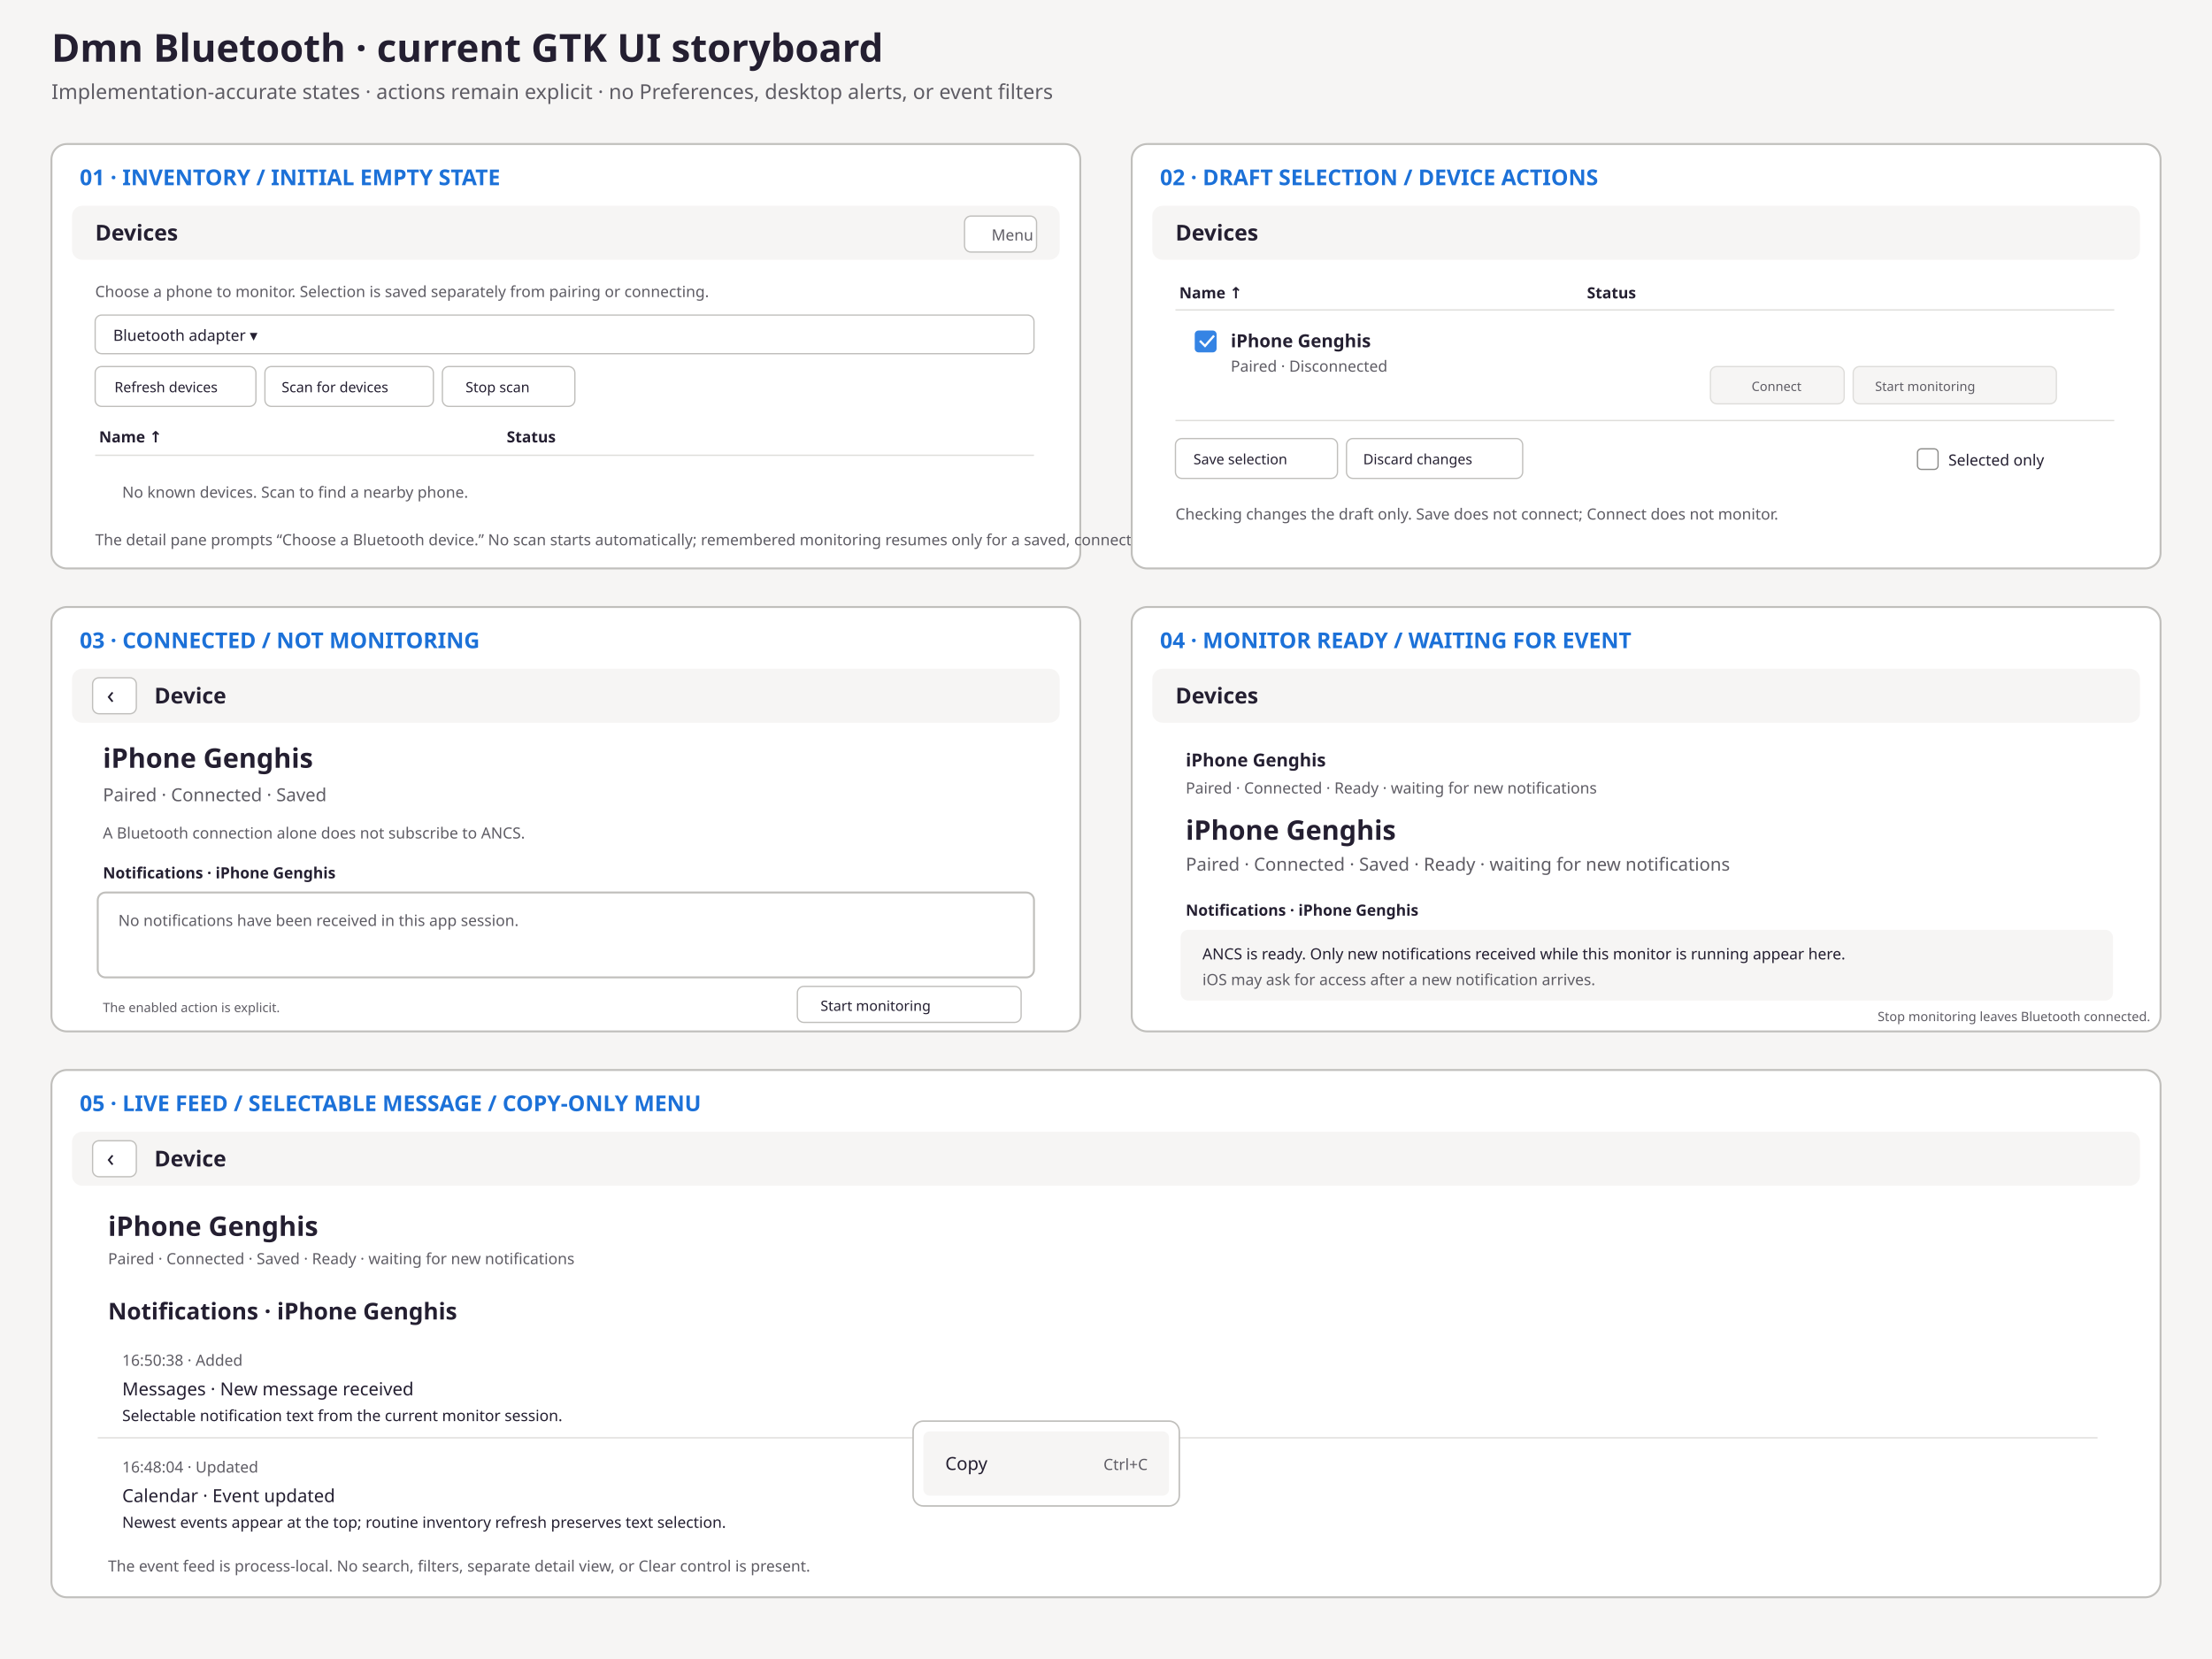
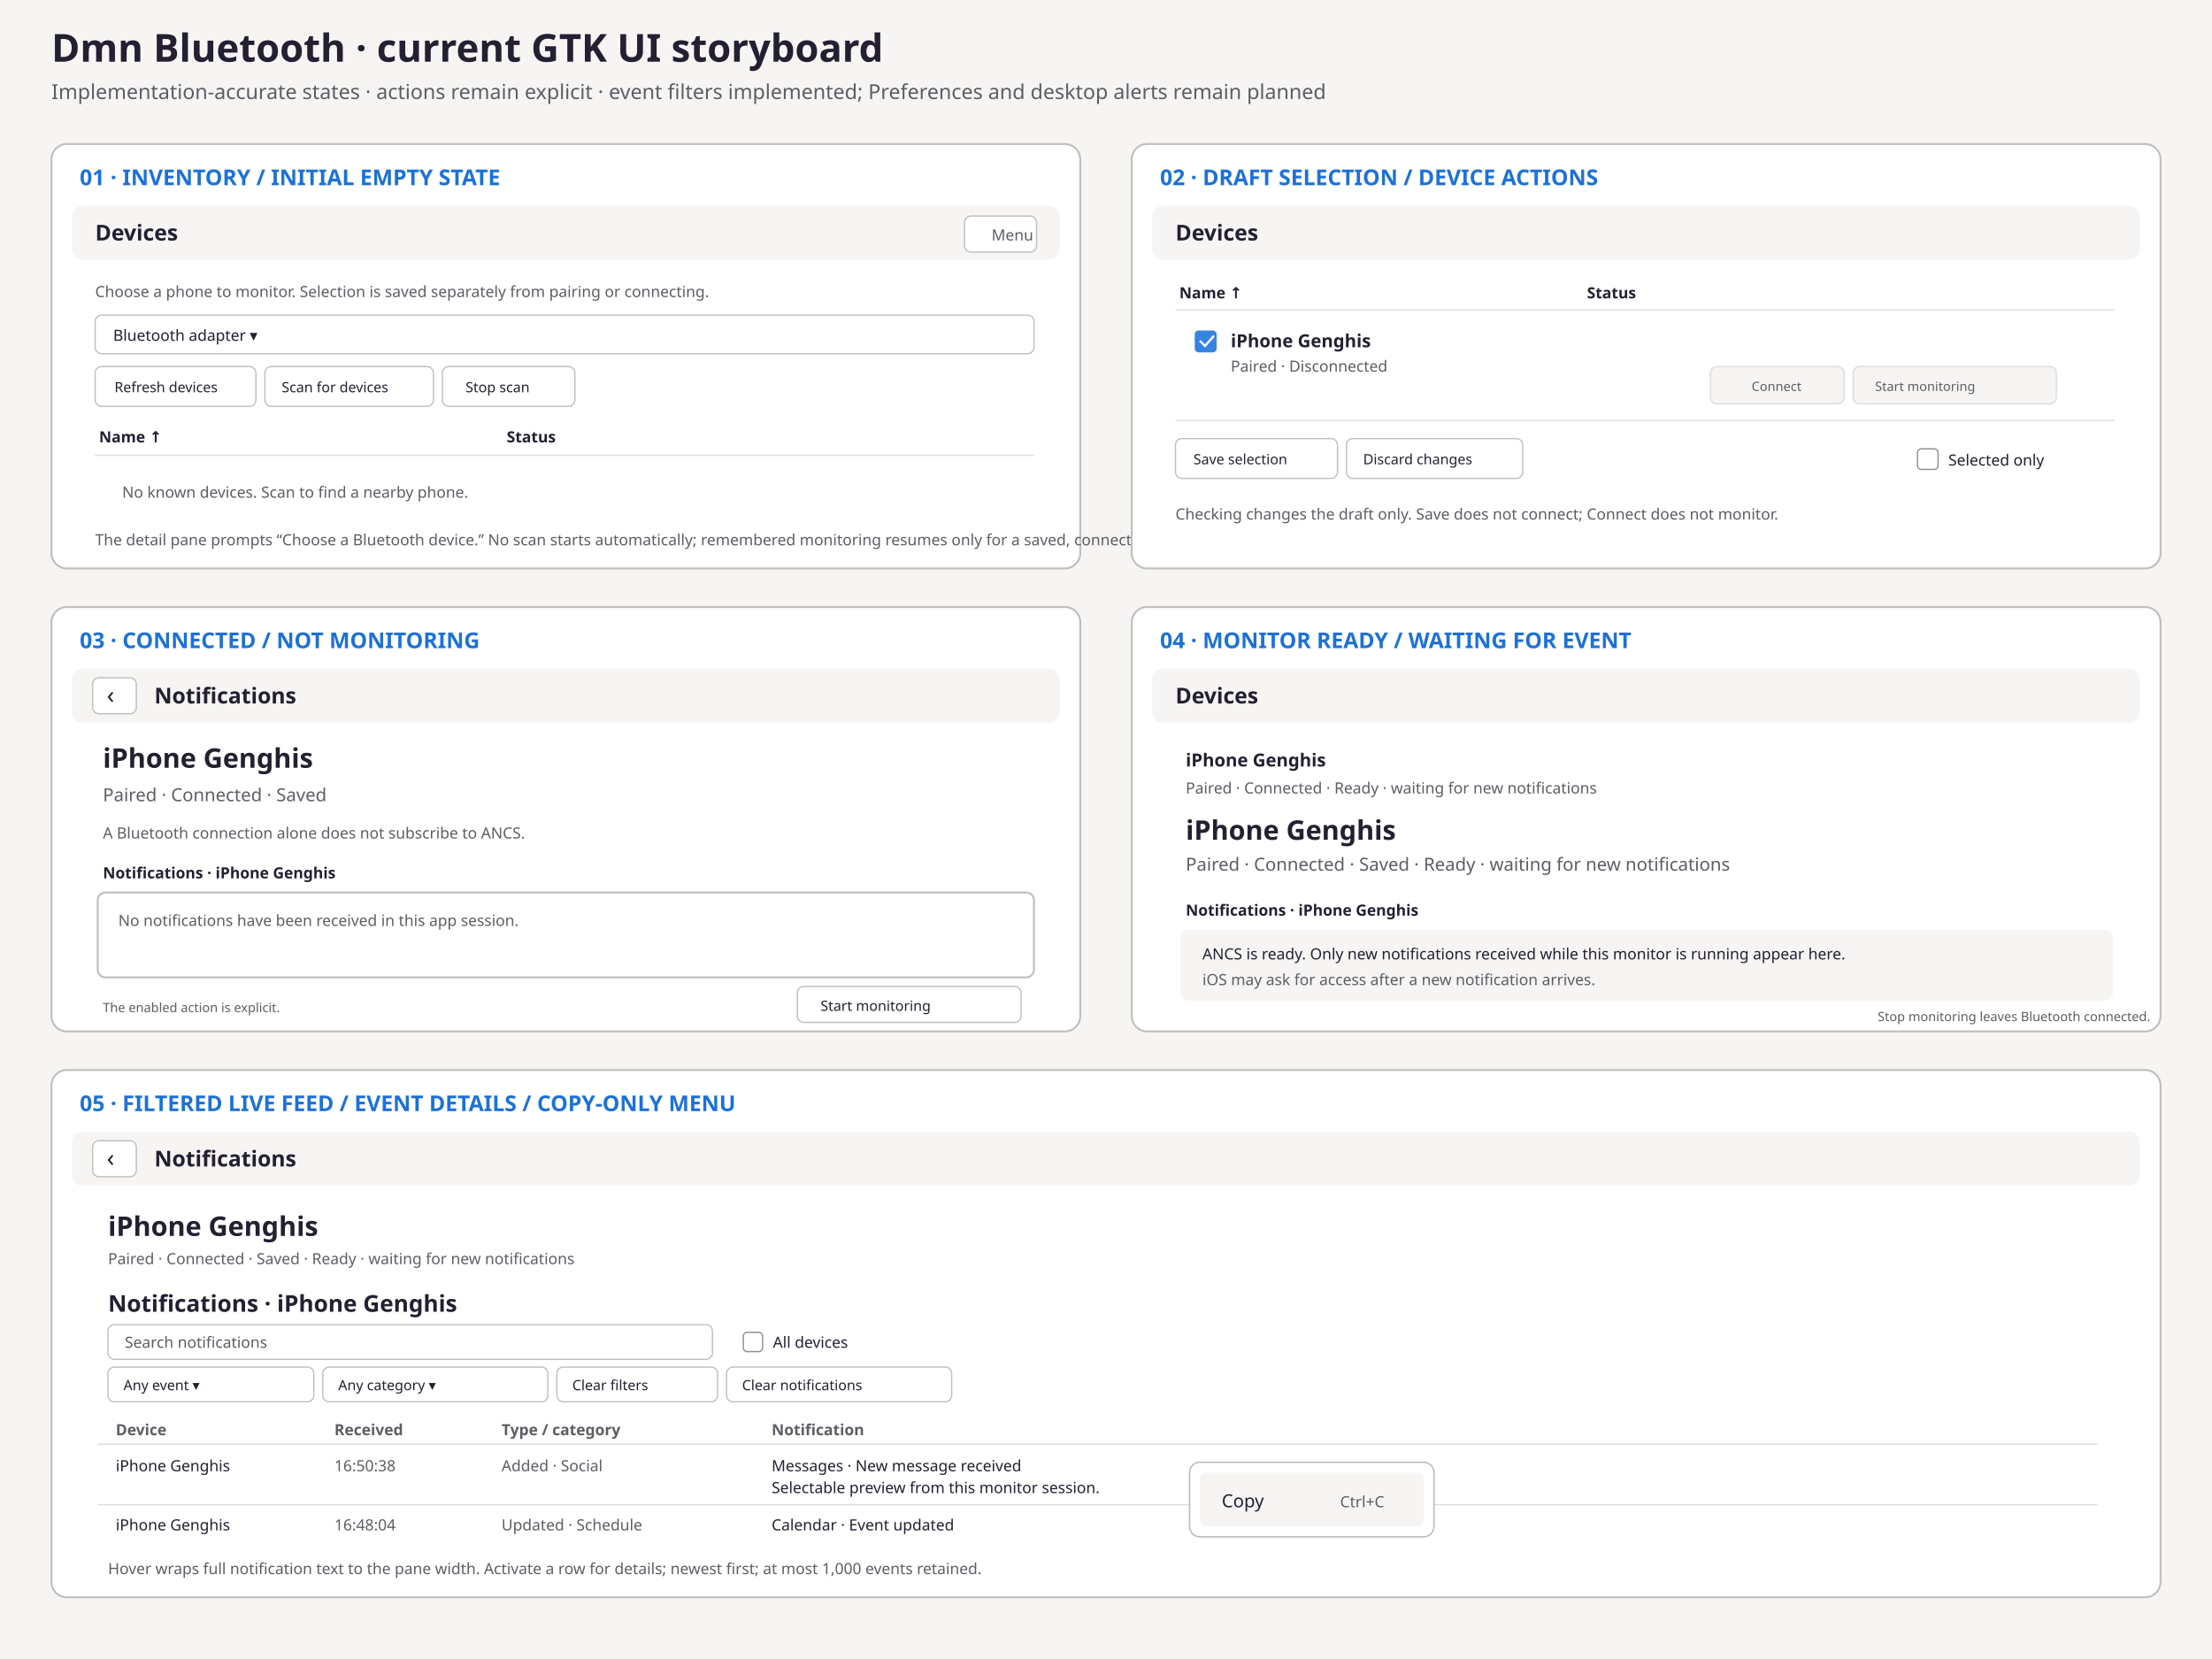
<svg xmlns="http://www.w3.org/2000/svg" width="1720" height="1290" viewBox="0 0 1720 1290" role="img" aria-labelledby="title desc">
  <defs>
    <style>
      .bg { fill: #f6f5f4; }
      .card { fill: #ffffff; stroke: #c0bfbc; stroke-width: 1.5; }
      .header { fill: #f6f5f4; }
      .text { fill: #241f31; font-family: sans-serif; }
      .muted { fill: #5e5c64; font-family: sans-serif; }
      .line { stroke: #deddda; stroke-width: 1; }
      .button { fill: #ffffff; stroke: #c0bfbc; stroke-width: 1; }
      .primary { fill: #3584e4; stroke: #3584e4; }
      .disabled { fill: #f6f5f4; stroke: #deddda; }
      .blue { fill: #3584e4; }
      .label { font-size: 14px; }
      .small { font-size: 12px; }
      .tiny { font-size: 10px; }
      .frameTitle { fill: #1c71d8; font-family: sans-serif; font-size: 17px; font-weight: 700; }
      .buttonText { fill: #241f31; font-family: sans-serif; font-size: 11px; }
      .white { fill: #ffffff; font-family: sans-serif; font-size: 11px; font-weight: 700; }
    </style>
  </defs>
  <rect class="bg" width="1720" height="1290" />
  <text class="text" x="40" y="48" font-size="30" font-weight="700">Dmn Bluetooth · current GTK UI storyboard</text>
-   <text class="muted" x="40" y="77" font-size="16">Implementation-accurate states · actions remain explicit · no Preferences, desktop alerts, or event filters</text>
+   <text class="muted" x="40" y="77" font-size="16">Implementation-accurate states · actions remain explicit · event filters implemented; Preferences and desktop alerts remain planned</text>
  <g transform="translate(40 112)">
    <rect class="card" width="800" height="330" rx="12" />
    <text class="frameTitle" x="22" y="32">01 · INVENTORY / INITIAL EMPTY STATE</text>
    <rect class="header" x="16" y="48" width="768" height="42" rx="8" />
    <text class="text" x="34" y="75" font-size="17" font-weight="700">Devices</text>
    <rect class="button" x="710" y="56" width="56" height="28" rx="5" />
    <text class="muted small" x="731" y="75">Menu</text>
    <text class="muted small" x="34" y="119">Choose a phone to monitor. Selection is saved separately from pairing or connecting.</text>
    <rect class="button" x="34" y="133" width="730" height="30" rx="5" />
    <text class="text small" x="48" y="153">Bluetooth adapter ▾</text>
    <rect class="button" x="34" y="173" width="125" height="31" rx="5" />
    <text class="buttonText" x="49" y="193">Refresh devices</text>
    <rect class="button" x="166" y="173" width="131" height="31" rx="5" />
    <text class="buttonText" x="179" y="193">Scan for devices</text>
    <rect class="button" x="304" y="173" width="103" height="31" rx="5" />
    <text class="buttonText" x="322" y="193">Stop scan</text>
    <text class="text small" x="37" y="232" font-weight="700">Name ↑</text>
    <text class="text small" x="354" y="232" font-weight="700">Status</text>
    <path class="line" d="M34 242H764" />
    <text class="muted small" x="55" y="275">No known devices. Scan to find a nearby phone.</text>
    <text class="muted small" x="34" y="312">The detail pane prompts “Choose a Bluetooth device.” No scan starts automatically; remembered monitoring resumes only for a saved, connected device.</text>
  </g>
  <g transform="translate(880 112)">
    <rect class="card" width="800" height="330" rx="12" />
    <text class="frameTitle" x="22" y="32">02 · DRAFT SELECTION / DEVICE ACTIONS</text>
    <rect class="header" x="16" y="48" width="768" height="42" rx="8" />
    <text class="text" x="34" y="75" font-size="17" font-weight="700">Devices</text>
    <text class="text small" x="37" y="120" font-weight="700">Name ↑</text>
    <text class="text small" x="354" y="120" font-weight="700">Status</text>
    <path class="line" d="M34 129H764" />
    <rect x="34" y="130" width="730" height="85" fill="#ffffff" />
    <rect class="blue" x="49" y="145" width="17" height="17" rx="3" />
    <path d="m53 153 4 4 7-8" fill="none" stroke="#ffffff" stroke-width="1.7" />
    <text class="text label" x="77" y="158" font-weight="700">iPhone Genghis</text>
    <text class="muted small" x="77" y="177">Paired · Disconnected</text>
    <rect class="disabled" x="450" y="173" width="104" height="29" rx="5" />
    <text class="muted tiny" x="482" y="192">Connect</text>
    <rect class="disabled" x="561" y="173" width="158" height="29" rx="5" />
    <text class="muted tiny" x="578" y="192">Start monitoring</text>
    <path class="line" d="M34 215H764" />
    <rect class="button" x="34" y="229" width="126" height="31" rx="5" />
    <text class="buttonText" x="48" y="249">Save selection</text>
    <rect class="button" x="167" y="229" width="137" height="31" rx="5" />
    <text class="buttonText" x="180" y="249">Discard changes</text>
    <rect x="611" y="237" width="16" height="16" rx="3" fill="#ffffff" stroke="#8e8d8b" />
    <text class="text small" x="635" y="250">Selected only</text>
    <text class="muted small" x="34" y="292">Checking changes the draft only. Save does not connect; Connect does not monitor.</text>
  </g>
  <g transform="translate(40 472)">
    <rect class="card" width="800" height="330" rx="12" />
    <text class="frameTitle" x="22" y="32">03 · CONNECTED / NOT MONITORING</text>
    <rect class="header" x="16" y="48" width="768" height="42" rx="8" />
    <rect class="button" x="32" y="55" width="34" height="28" rx="5" />
    <text class="text" x="43" y="75" font-size="19">‹</text>
-     <text class="text" x="80" y="75" font-size="17" font-weight="700">Device</text>
+     <text class="text" x="80" y="75" font-size="17" font-weight="700">Notifications</text>
    <text class="text" x="40" y="125" font-size="21" font-weight="700">iPhone Genghis</text>
    <text class="muted label" x="40" y="151">Paired · Connected · Saved</text>
    <text class="muted small" x="40" y="180">A Bluetooth connection alone does not subscribe to ANCS.</text>
    <text class="text small" x="40" y="211" font-weight="700">Notifications · iPhone Genghis</text>
    <rect class="card" x="36" y="222" width="728" height="66" rx="6" />
    <text class="muted small" x="52" y="248">No notifications have been received in this app session.</text>
    <rect class="button" x="580" y="295" width="174" height="28" rx="5" />
    <text class="buttonText" x="598" y="314">Start monitoring</text>
    <text class="muted tiny" x="40" y="315">The enabled action is explicit.</text>
  </g>
  <g transform="translate(880 472)">
    <rect class="card" width="800" height="330" rx="12" />
    <text class="frameTitle" x="22" y="32">04 · MONITOR READY / WAITING FOR EVENT</text>
    <rect class="header" x="16" y="48" width="768" height="42" rx="8" />
    <text class="text" x="34" y="75" font-size="17" font-weight="700">Devices</text>
    <text class="text label" x="42" y="124" font-weight="700">iPhone Genghis</text>
    <text class="muted small" x="42" y="145">Paired · Connected · Ready · waiting for new notifications</text>
    <text class="text" x="42" y="181" font-size="21" font-weight="700">iPhone Genghis</text>
    <text class="muted label" x="42" y="205">Paired · Connected · Saved · Ready · waiting for new notifications</text>
    <text class="text small" x="42" y="240" font-weight="700">Notifications · iPhone Genghis</text>
    <rect x="38" y="251" width="725" height="55" rx="6" fill="#f6f5f4" />
    <text class="text small" x="55" y="274">ANCS is ready. Only new notifications received while this monitor is running appear here.</text>
    <text class="muted small" x="55" y="294">iOS may ask for access after a new notification arrives.</text>
    <text class="muted tiny" x="580" y="322">Stop monitoring leaves Bluetooth connected.</text>
  </g>
  <g transform="translate(40 832)">
    <rect class="card" width="1640" height="410" rx="12" />
-     <text class="frameTitle" x="22" y="32">05 · LIVE FEED / SELECTABLE MESSAGE / COPY-ONLY MENU</text>
+     <text class="frameTitle" x="22" y="32">05 · FILTERED LIVE FEED / EVENT DETAILS / COPY-ONLY MENU</text>
    <rect class="header" x="16" y="48" width="1608" height="42" rx="8" />
    <rect class="button" x="32" y="55" width="34" height="28" rx="5" />
    <text class="text" x="43" y="75" font-size="19">‹</text>
-     <text class="text" x="80" y="75" font-size="17" font-weight="700">Device</text>
+     <text class="text" x="80" y="75" font-size="17" font-weight="700">Notifications</text>
    <text class="text" x="44" y="129" font-size="21" font-weight="700">iPhone Genghis</text>
    <text class="muted small" x="44" y="151">Paired · Connected · Saved · Ready · waiting for new notifications</text>
-     <text class="text" x="44" y="194" font-size="18" font-weight="700">Notifications · iPhone Genghis</text>
-     <rect x="36" y="208" width="1555" height="78" rx="6" fill="#ffffff" />
-     <text class="muted small" x="55" y="230">16:50:38 · Added</text>
-     <text class="text label" x="55" y="253">Messages · New message received</text>
-     <text class="text small" x="55" y="273">Selectable notification text from the current monitor session.</text>
-     <path class="line" d="M36 286H1591" />
-     <text class="muted small" x="55" y="313">16:48:04 · Updated</text>
-     <text class="text label" x="55" y="336">Calendar · Event updated</text>
-     <text class="text small" x="55" y="356">Newest events appear at the top; routine inventory refresh preserves text selection.</text>
-     <rect x="670" y="273" width="207" height="66" rx="8" fill="#ffffff" stroke="#c0bfbc" stroke-width="1.2" />
-     <rect x="678" y="281" width="191" height="50" rx="5" fill="#f6f5f4" />
-     <text class="text label" x="695" y="311">Copy</text>
-     <text class="muted small" x="818" y="311">Ctrl+C</text>
-     <text class="muted small" x="44" y="390">The event feed is process-local. No search, filters, separate detail view, or Clear control is present.</text>
+     <text class="text" x="44" y="188" font-size="18" font-weight="700">Notifications · iPhone Genghis</text>
+     <rect class="button" x="44" y="198" width="470" height="27" rx="5" />
+     <text class="muted small" x="57" y="216">Search notifications</text>
+     <rect x="538" y="204" width="15" height="15" rx="3" fill="#ffffff" stroke="#8e8d8b" />
+     <text class="text small" x="561" y="216">All devices</text>
+     <rect class="button" x="44" y="231" width="160" height="27" rx="5" />
+     <text class="buttonText" x="56" y="249">Any event ▾</text>
+     <rect class="button" x="211" y="231" width="175" height="27" rx="5" />
+     <text class="buttonText" x="223" y="249">Any category ▾</text>
+     <rect class="button" x="393" y="231" width="125" height="27" rx="5" />
+     <text class="buttonText" x="405" y="249">Clear filters</text>
+     <rect class="button" x="525" y="231" width="175" height="27" rx="5" />
+     <text class="buttonText" x="537" y="249">Clear notifications</text>
+     <rect x="36" y="265" width="1555" height="104" rx="6" fill="#ffffff" />
+     <text class="muted small" x="50" y="284" font-weight="700">Device</text>
+     <text class="muted small" x="220" y="284" font-weight="700">Received</text>
+     <text class="muted small" x="350" y="284" font-weight="700">Type / category</text>
+     <text class="muted small" x="560" y="284" font-weight="700">Notification</text>
+     <path class="line" d="M36 291H1591" />
+     <text class="text small" x="50" y="312">iPhone Genghis</text>
+     <text class="muted small" x="220" y="312">16:50:38</text>
+     <text class="muted small" x="350" y="312">Added · Social</text>
+     <text class="text small" x="560" y="312">Messages · New message received</text>
+     <text class="text small" x="560" y="329">Selectable preview from this monitor session.</text>
+     <path class="line" d="M36 338H1591" />
+     <text class="text small" x="50" y="358">iPhone Genghis</text>
+     <text class="muted small" x="220" y="358">16:48:04</text>
+     <text class="muted small" x="350" y="358">Updated · Schedule</text>
+     <text class="text small" x="560" y="358">Calendar · Event updated</text>
+     <rect x="885" y="305" width="190" height="58" rx="8" fill="#ffffff" stroke="#c0bfbc" stroke-width="1.2" />
+     <rect x="893" y="313" width="174" height="42" rx="5" fill="#f6f5f4" />
+     <text class="text label" x="910" y="340">Copy</text>
+     <text class="muted small" x="1002" y="340">Ctrl+C</text>
+     <text class="muted small" x="44" y="392">Hover wraps full notification text to the pane width. Activate a row for details; newest first; at most 1,000 events retained.</text>
  </g>
</svg>
